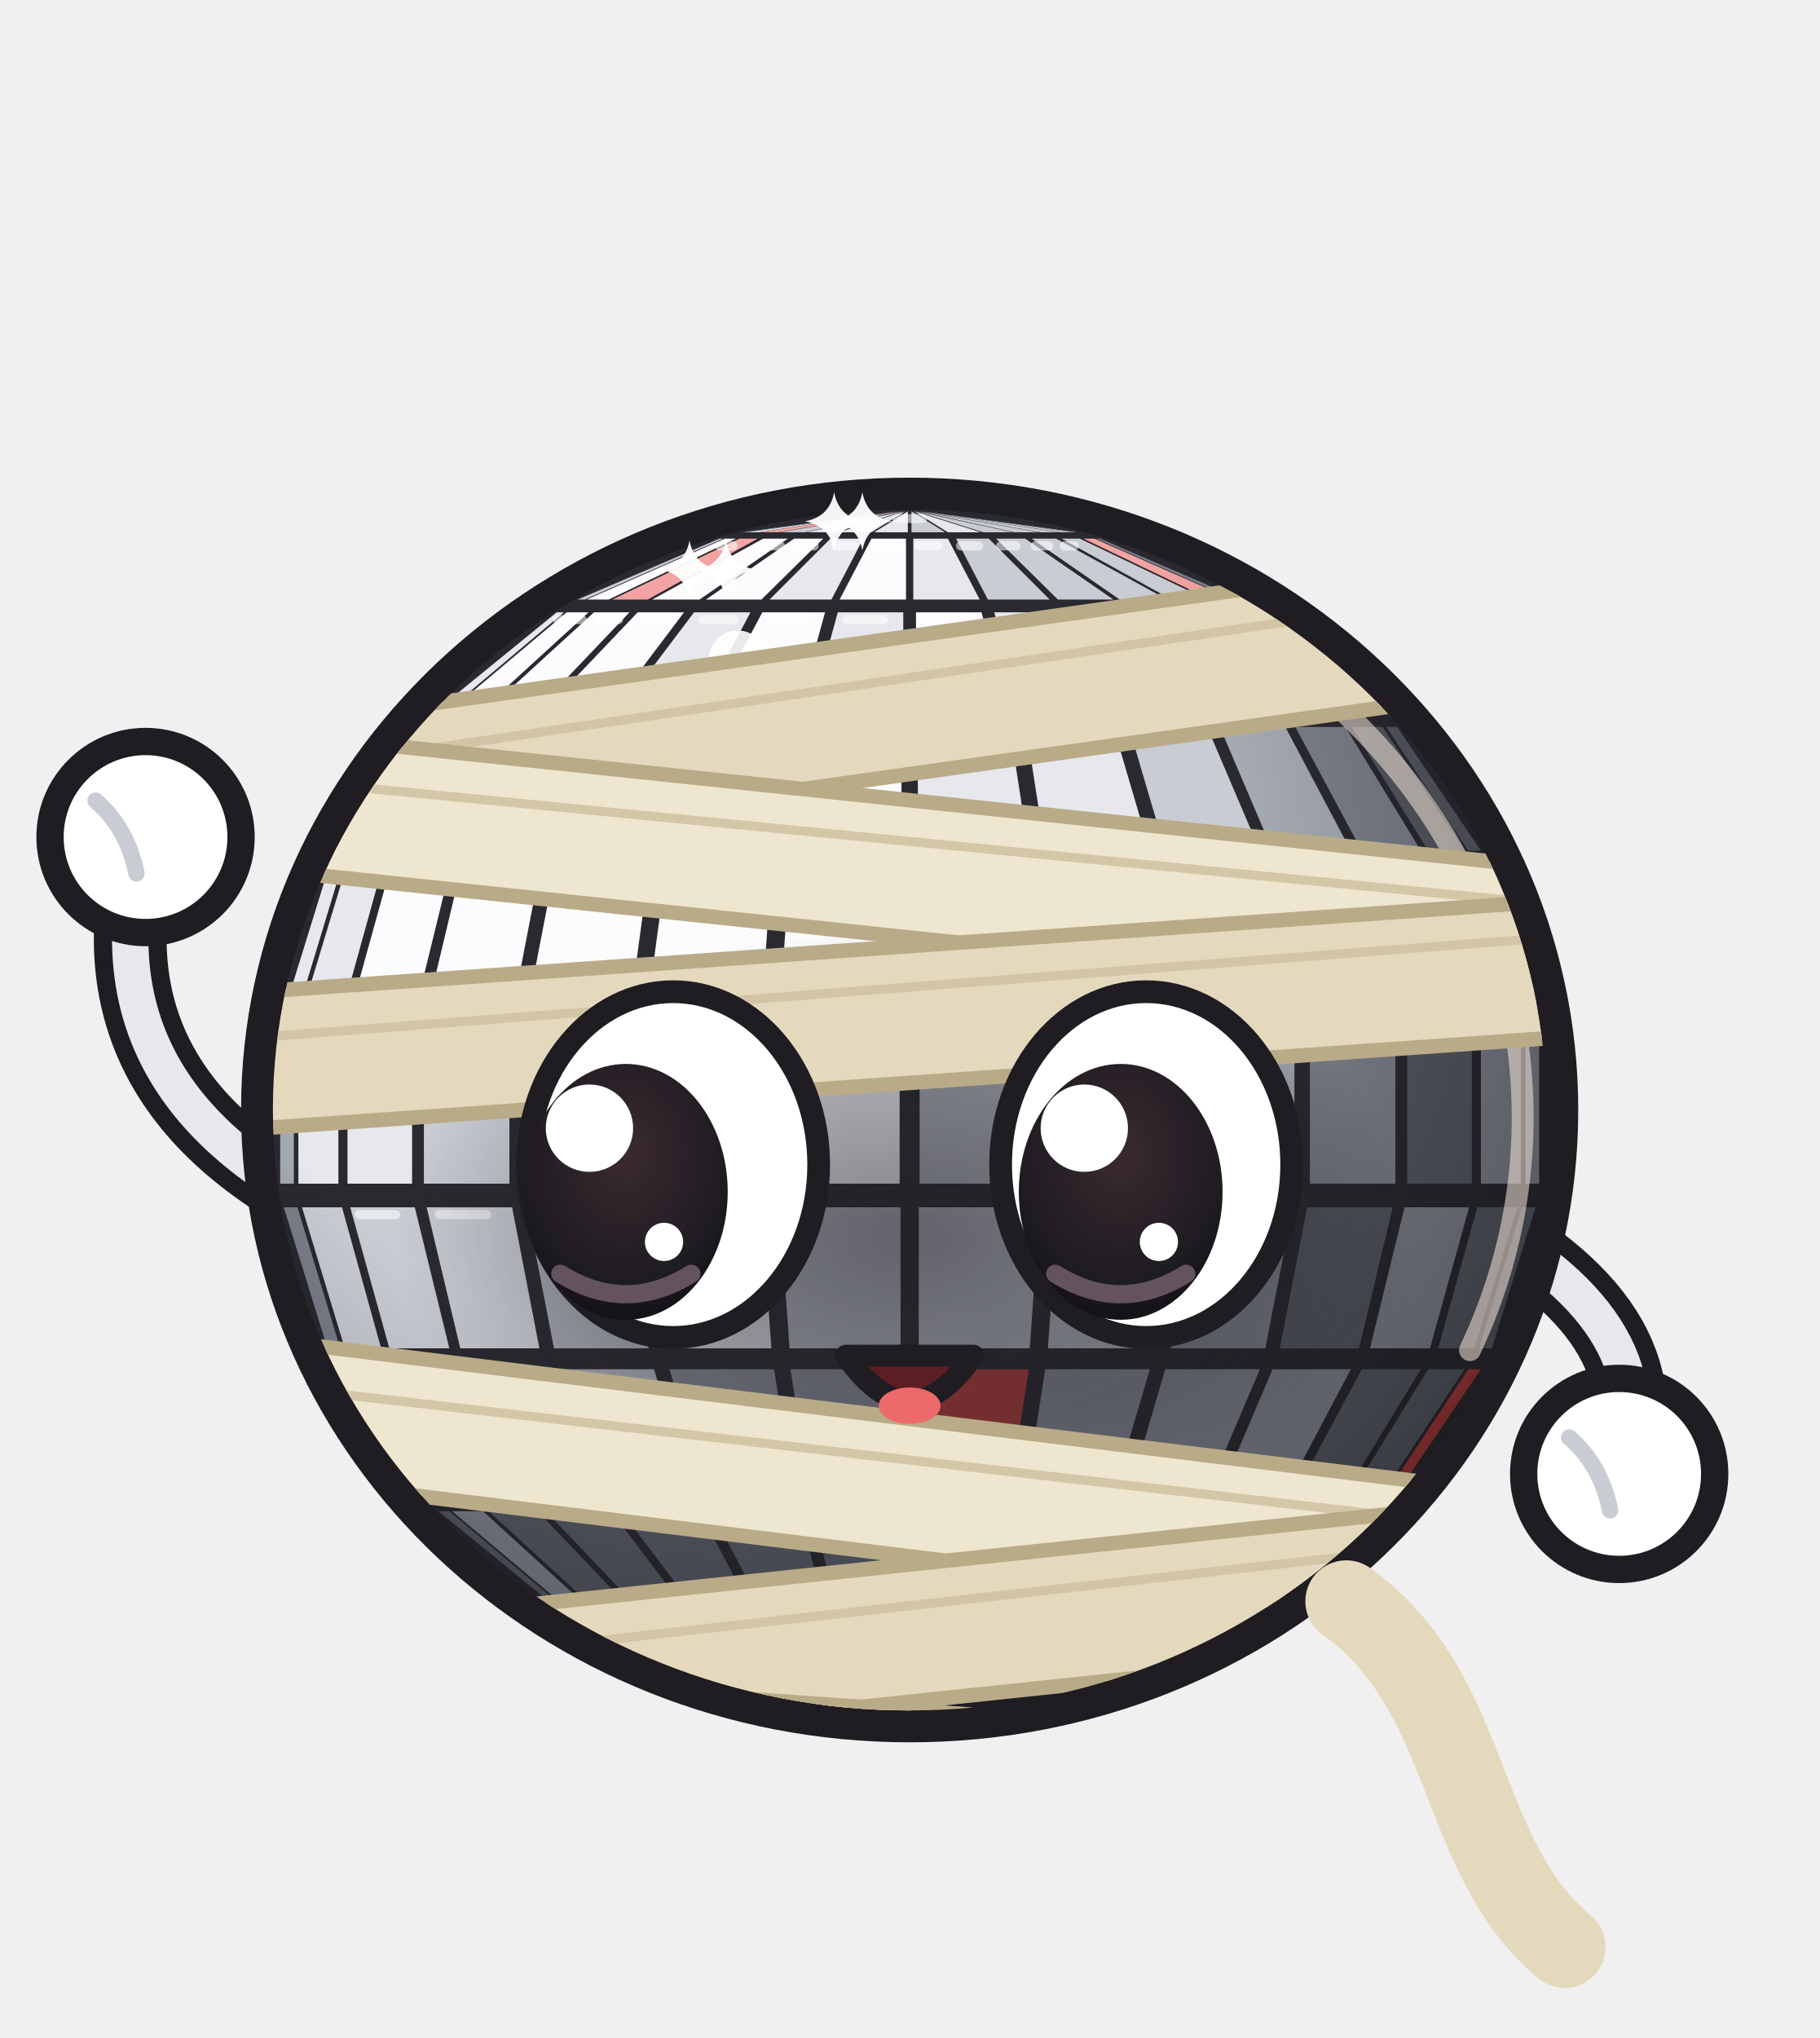
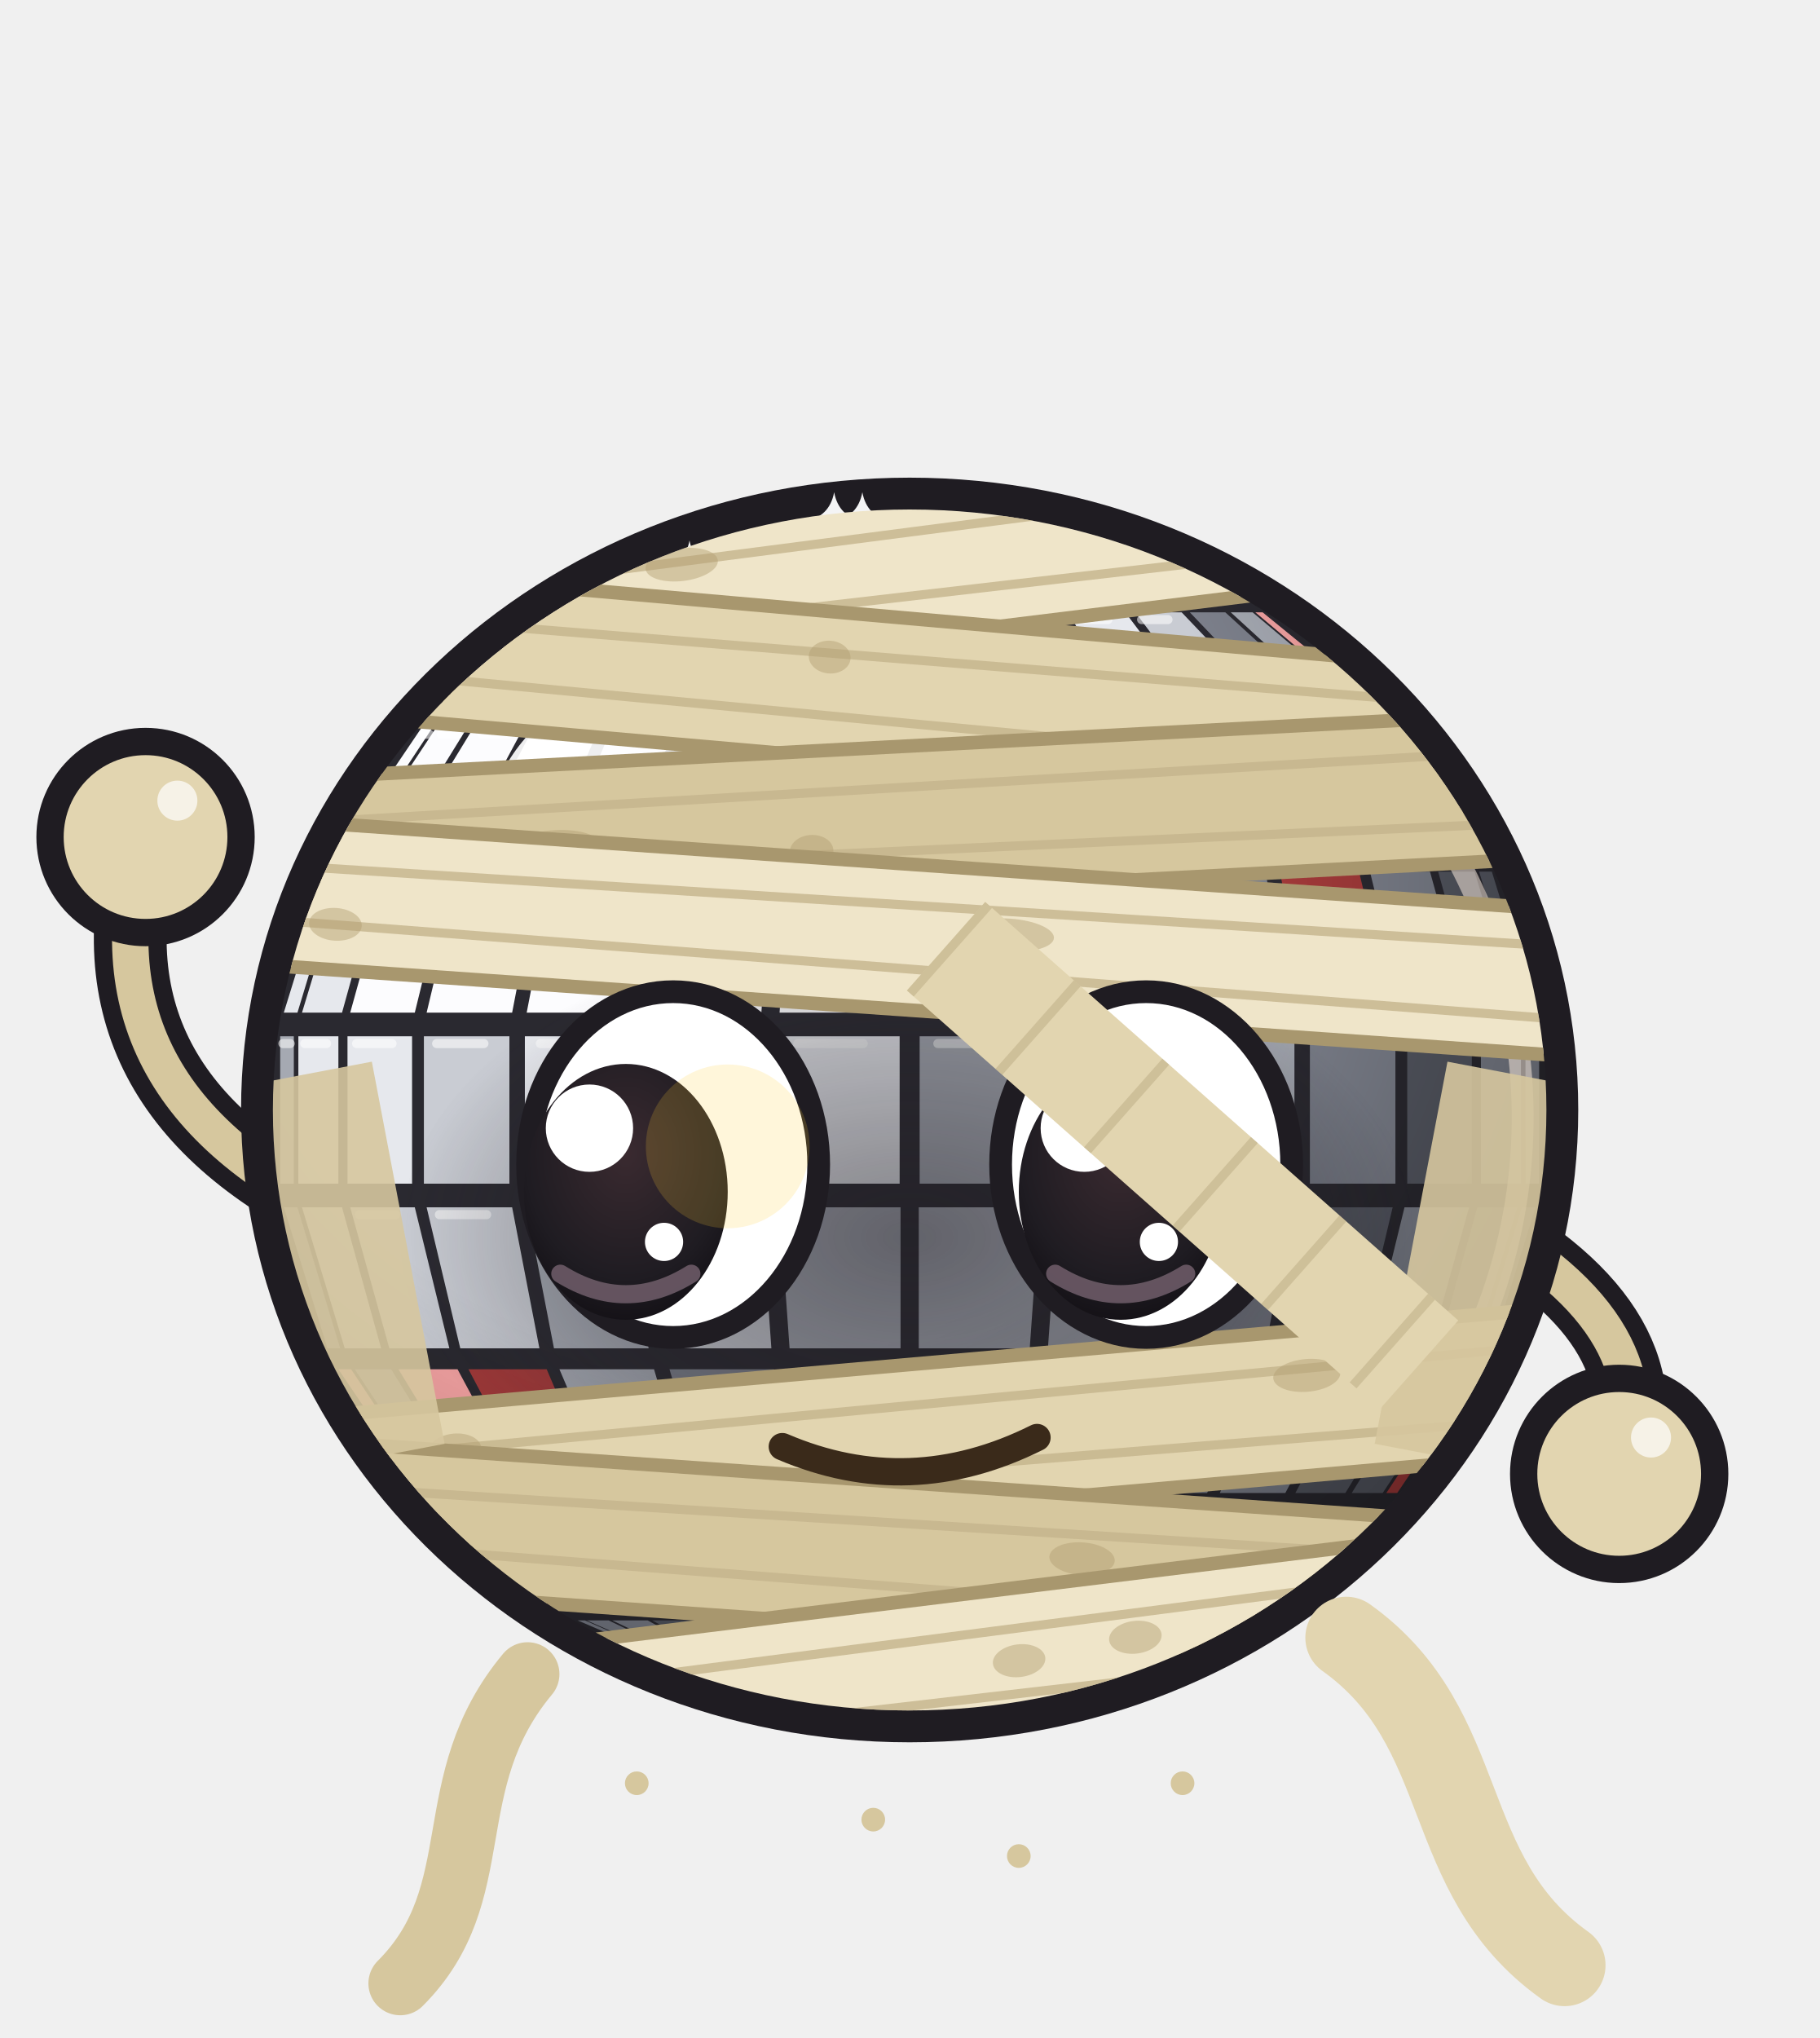
<svg xmlns="http://www.w3.org/2000/svg" viewBox="0 0 200 224" role="img" aria-label="Globinho fantasiado de múmia">
-   <style>*{transform-box:view-box}.espia{transform-origin:100px 190px;animation:ginga 1s ease-in-out infinite alternate}@keyframes ginga{from{transform:rotate(-8deg)}to{transform:rotate(3deg)}}.braco-esq{animation:tchau .34s ease-in-out infinite alternate}@keyframes tchau{from{transform:rotate(-26deg)}to{transform:rotate(30deg)}}.olhos{animation:fecha 2.2s infinite}.palpebra{animation:abre 2.2s infinite}@keyframes fecha{0%,86%,100%{opacity:1}89%,94%{opacity:0}}@keyframes abre{0%,86%,100%{opacity:0}89%,94%{opacity:1}}.solta{animation:solta 1.4s ease-in-out infinite alternate}@keyframes solta{from{transform:rotate(-6deg)}to{transform:rotate(8deg)}}@media (prefers-reduced-motion: reduce){*{animation:none!important}}</style>
+   <style>*{transform-box:view-box}.espia{transform-origin:100px 190px;animation:ginga 1s ease-in-out infinite alternate}@keyframes ginga{from{transform:rotate(-8deg)}to{transform:rotate(3deg)}}.braco-esq{animation:tchau .34s ease-in-out infinite alternate}@keyframes tchau{from{transform:rotate(-26deg)}to{transform:rotate(30deg)}}.olhos{animation:fecha 2.2s infinite}.palpebra{animation:abre 2.2s infinite}@keyframes fecha{0%,86%,100%{opacity:1}89%,94%{opacity:0}}@keyframes abre{0%,86%,100%{opacity:0}89%,94%{opacity:1}}.solta{animation:solta 1.4s ease-in-out infinite alternate}.s2{animation-delay:-.7s}@keyframes solta{from{transform:rotate(-7deg)}to{transform:rotate(9deg)}}.brilho-olho{animation:brilha 1.8s ease-in-out infinite}@keyframes brilha{0%,100%{opacity:.25}50%{opacity:.8}}.poeira circle{animation:cai 2.6s linear infinite}@keyframes cai{0%{transform:translateY(0);opacity:0}20%{opacity:.9}100%{transform:translateY(18px);opacity:0}}@media (prefers-reduced-motion: reduce){*{animation:none!important}}</style>
  <defs>
    <clipPath id="cH7">
      <ellipse cx="100" cy="122" rx="70" ry="66" />
    </clipPath>
    <radialGradient id="sH7" cx="0.36" cy="0.3" r="0.82">
      <stop offset="0.5" stop-color="#000" stop-opacity="0" />
      <stop offset="1" stop-color="#000" stop-opacity="0.4" />
    </radialGradient>
    <radialGradient id="rH7" cx="0.5" cy="0.5" r="0.5">
      <stop offset="0" stop-color="#1F1C22" stop-opacity="0.5" />
      <stop offset="0.65" stop-color="#1F1C22" stop-opacity="0.26" />
      <stop offset="1" stop-color="#1F1C22" stop-opacity="0" />
    </radialGradient>
    <radialGradient id="iH7" cx="0.5" cy="0.35" r="0.7">
      <stop offset="0" stop-color="#3A2A30" />
      <stop offset="0.7" stop-color="#1F1C22" />
      <stop offset="1" stop-color="#120F14" />
    </radialGradient>
    <linearGradient id="tH7" x1="0" y1="0" x2="1" y2="0">
      <stop offset="0" stop-color="#7C808B" />
      <stop offset="0.35" stop-color="#FCFCFE" />
      <stop offset="1" stop-color="#A5A9B2" />
    </linearGradient>
  </defs>
  <g class="espia">
    <g class="braco braco-esq" style="transform-origin:38px 134px">
      <path d="M38,134 Q8,120 16,92" fill="none" stroke="#1F1C22" stroke-width="8" stroke-linecap="round" />
-       <path d="M38,134 Q8,120 16,92" fill="none" stroke="#E6E8ED" stroke-width="4" stroke-linecap="round" />
-       <circle cx="16" cy="92" r="10.5" fill="#FFFFFF" stroke="#1F1C22" stroke-width="3" />
-       <path d="M10.5,88 Q14,91 15,96" fill="none" stroke="#C9CCD3" stroke-width="1.8" stroke-linecap="round" />
-       <circle cx="19.5" cy="88" r="2.2" fill="#fff" />
+       <path d="M38,134 Q8,120 16,92" fill="none" stroke="#d6c79e" stroke-width="4" stroke-linecap="round" />
+       <circle cx="16" cy="92" r="10.5" fill="#e2d5b0" stroke="#1F1C22" stroke-width="3" />
+       <circle cx="19.5" cy="88" r="2.2" fill="#fff" opacity=".7" />
    </g>
    <g class="braco braco-dir" style="transform-origin:162px 134px">
      <path d="M162,134 Q184,146 178,162" fill="none" stroke="#1F1C22" stroke-width="8" stroke-linecap="round" />
-       <path d="M162,134 Q184,146 178,162" fill="none" stroke="#E6E8ED" stroke-width="4" stroke-linecap="round" />
-       <circle cx="178" cy="162" r="10.5" fill="#FFFFFF" stroke="#1F1C22" stroke-width="3" />
-       <path d="M172.5,158 Q176,161 177,166" fill="none" stroke="#C9CCD3" stroke-width="1.8" stroke-linecap="round" />
-       <circle cx="181.5" cy="158" r="2.2" fill="#fff" />
+       <path d="M162,134 Q184,146 178,162" fill="none" stroke="#d6c79e" stroke-width="4" stroke-linecap="round" />
+       <circle cx="178" cy="162" r="10.5" fill="#e2d5b0" stroke="#1F1C22" stroke-width="3" />
+       <circle cx="181.5" cy="158" r="2.2" fill="#fff" opacity=".7" />
    </g>
    <g class="corpo">
      <ellipse cx="100" cy="122" rx="73.5" ry="69.5" fill="#1F1C22" />
      <g class="facetas" clip-path="url(#cH7)">
        <ellipse cx="100" cy="122" rx="70" ry="66" fill="#2A2930" />
        <path d="M98.6,56.2 L98.6,56.2 L82.1,58.5 L81.7,58.5Z" fill="#C9CCD3" />
        <path d="M98.7,56.2 L98.7,56.2 L83.4,58.5 L82.2,58.5Z" fill="#E6E8ED" />
        <path d="M98.8,56.2 L98.8,56.2 L85.6,58.5 L83.6,58.5Z" fill="#F4A3A3" />
        <path d="M99.0,56.2 L99.0,56.2 L88.5,58.5 L85.8,58.5Z" fill="#C9CCD3" />
        <path d="M99.3,56.2 L99.3,56.2 L91.9,58.5 L88.7,58.5Z" fill="#E6E8ED" />
        <path d="M99.5,56.2 L99.5,56.2 L95.8,58.5 L92.2,58.5Z" fill="#E6E8ED" />
        <path d="M99.8,56.2 L99.8,56.2 L99.8,58.5 L96.1,58.5Z" fill="#E6E8ED" />
        <path d="M100.2,56.2 L100.2,56.2 L103.9,58.5 L100.2,58.5Z" fill="#C9CCD3" />
        <path d="M100.5,56.2 L100.5,56.2 L107.8,58.5 L104.2,58.5Z" fill="#E6E8ED" />
        <path d="M100.7,56.2 L100.7,56.2 L111.3,58.5 L108.1,58.5Z" fill="#C9CCD3" />
        <path d="M101.0,56.2 L101.0,56.2 L114.2,58.5 L111.5,58.5Z" fill="#C9CCD3" />
        <path d="M101.2,56.2 L101.2,56.2 L116.4,58.5 L114.4,58.5Z" fill="#C9CCD3" />
        <path d="M101.3,56.2 L101.3,56.2 L117.8,58.5 L116.6,58.5Z" fill="#C9CCD3" />
        <path d="M101.4,56.2 L101.4,56.2 L118.3,58.5 L117.9,58.5Z" fill="#C9CCD3" />
        <path d="M79.1,59.2 L79.5,59.2 L64.3,65.9 L63.5,65.9Z" fill="#C9CCD3" />
        <path d="M79.7,59.2 L80.9,59.2 L66.9,65.9 L64.5,65.9Z" fill="#FCFCFE" />
        <path d="M81.3,59.2 L83.3,59.2 L71.2,65.9 L67.3,65.9Z" fill="#F4A3A3" />
        <path d="M83.9,59.2 L86.6,59.2 L76.9,65.9 L71.7,65.9Z" fill="#FCFCFE" />
        <path d="M87.3,59.2 L90.5,59.2 L83.7,65.9 L77.6,65.9Z" fill="#FCFCFE" />
        <path d="M91.3,59.2 L94.9,59.2 L91.4,65.9 L84.6,65.9Z" fill="#E6E8ED" />
        <path d="M95.8,59.2 L99.6,59.2 L99.6,65.9 L92.3,65.9Z" fill="#FCFCFE" />
        <path d="M100.4,59.2 L104.2,59.2 L107.7,65.9 L100.4,65.9Z" fill="#E6E8ED" />
        <path d="M105.1,59.2 L108.7,59.2 L115.4,65.9 L108.6,65.9Z" fill="#C9CCD3" />
        <path d="M109.5,59.2 L112.7,59.2 L122.4,65.9 L116.3,65.9Z" fill="#C9CCD3" />
        <path d="M113.4,59.2 L116.1,59.2 L128.3,65.9 L123.1,65.9Z" fill="#C9CCD3" />
        <path d="M116.7,59.2 L118.7,59.2 L132.7,65.9 L128.8,65.9Z" fill="#C9CCD3" />
        <path d="M119.1,59.2 L120.3,59.2 L135.5,65.9 L133.1,65.9Z" fill="#F4A3A3" />
        <path d="M120.5,59.2 L120.9,59.2 L136.5,65.9 L135.7,65.9Z" fill="#7C808B" />
        <path d="M61.2,67.3 L62.0,67.3 L49.4,77.9 L48.2,77.9Z" fill="#E6E8ED" />
        <path d="M62.3,67.3 L64.7,67.3 L53.1,77.9 L49.7,77.9Z" fill="#FCFCFE" />
        <path d="M65.3,67.3 L69.2,67.3 L59.1,77.9 L53.7,77.9Z" fill="#FCFCFE" />
        <path d="M70.1,67.3 L75.2,67.3 L67.2,77.9 L60.0,77.9Z" fill="#FCFCFE" />
        <path d="M76.3,67.3 L82.5,67.3 L76.9,77.9 L68.3,77.9Z" fill="#E6E8ED" />
        <path d="M83.8,67.3 L90.7,67.3 L87.8,77.9 L78.2,77.9Z" fill="#FCFCFE" />
        <path d="M92.1,67.3 L99.3,67.3 L99.3,77.9 L89.2,77.9Z" fill="#E6E8ED" />
        <path d="M100.7,67.3 L107.9,67.3 L110.8,77.9 L100.7,77.9Z" fill="#FCFCFE" />
        <path d="M109.3,67.3 L116.2,67.3 L121.8,77.9 L112.2,77.9Z" fill="#E6E8ED" />
        <path d="M117.5,67.3 L123.7,67.3 L131.7,77.9 L123.1,77.9Z" fill="#E6E8ED" />
        <path d="M124.8,67.3 L129.9,67.3 L140.0,77.9 L132.8,77.9Z" fill="#C9CCD3" />
        <path d="M130.8,67.3 L134.7,67.3 L146.3,77.9 L140.9,77.9Z" fill="#7C808B" />
        <path d="M135.3,67.3 L137.7,67.3 L150.3,77.9 L146.9,77.9Z" fill="#A5A9B2" />
        <path d="M138.0,67.3 L138.8,67.3 L151.8,77.9 L150.6,77.9Z" fill="#F4A3A3" />
        <path d="M46.4,79.9 L47.6,79.9 L38.6,93.5 L37.2,93.5Z" fill="#FCFCFE" />
        <path d="M48.0,79.9 L51.4,79.9 L43.0,93.5 L39.0,93.5Z" fill="#FCFCFE" />
        <path d="M52.1,79.9 L57.6,79.9 L50.3,93.5 L43.8,93.5Z" fill="#FCFCFE" />
        <path d="M58.7,79.9 L65.9,79.9 L60.1,93.5 L51.5,93.5Z" fill="#FCFCFE" />
        <path d="M67.3,79.9 L75.9,79.9 L71.9,93.5 L61.5,93.5Z" fill="#E6E8ED" />
        <path d="M77.6,79.9 L87.2,79.9 L85.1,93.5 L73.6,93.5Z" fill="#FCFCFE" />
        <path d="M89.0,79.9 L99.1,79.9 L99.1,93.5 L86.9,93.5Z" fill="#FCFCFE" />
        <path d="M100.9,79.9 L111.0,79.9 L113.1,93.5 L100.9,93.5Z" fill="#E6E8ED" />
        <path d="M112.8,79.9 L122.4,79.9 L126.4,93.5 L114.9,93.5Z" fill="#E6E8ED" />
        <path d="M124.1,79.9 L132.7,79.9 L138.5,93.5 L128.1,93.5Z" fill="#C9CCD3" />
        <path d="M134.1,79.9 L141.3,79.9 L148.5,93.5 L139.9,93.5Z" fill="#A5A9B2" />
        <path d="M142.4,79.9 L147.9,79.9 L156.2,93.5 L149.7,93.5Z" fill="#7C808B" />
        <path d="M148.6,79.9 L152.0,79.9 L161.0,93.5 L157.0,93.5Z" fill="#555862" />
        <path d="M152.4,79.9 L153.6,79.9 L162.8,93.5 L161.4,93.5Z" fill="#555862" />
        <path d="M36.0,95.8 L37.4,95.8 L32.7,111.3 L31.2,111.3Z" fill="#E6E8ED" />
        <path d="M37.9,95.8 L41.9,95.8 L37.6,111.3 L33.2,111.3Z" fill="#E6E8ED" />
        <path d="M42.8,95.8 L49.4,95.8 L45.6,111.3 L38.5,111.3Z" fill="#FCFCFE" />
        <path d="M50.6,95.8 L59.3,95.8 L56.3,111.3 L46.9,111.3Z" fill="#FCFCFE" />
        <path d="M60.9,95.8 L71.3,95.8 L69.2,111.3 L57.9,111.3Z" fill="#FCFCFE" />
        <path d="M73.2,95.8 L84.8,95.8 L83.7,111.3 L71.1,111.3Z" fill="#FCFCFE" />
        <path d="M86.8,95.8 L99.0,95.8 L99.0,111.3 L85.7,111.3Z" fill="#FCFCFE" />
        <path d="M101.0,95.8 L113.2,95.8 L114.3,111.3 L101.0,111.3Z" fill="#E6E8ED" />
        <path d="M115.2,95.8 L126.8,95.8 L128.9,111.3 L116.3,111.3Z" fill="#C9CCD3" />
        <path d="M128.7,95.8 L139.1,95.8 L142.1,111.3 L130.8,111.3Z" fill="#7C808B" />
        <path d="M140.7,95.8 L149.4,95.8 L153.1,111.3 L143.7,111.3Z" fill="#A33A3A" />
        <path d="M150.6,95.8 L157.2,95.8 L161.5,111.3 L154.4,111.3Z" fill="#7C808B" />
        <path d="M158.1,95.8 L162.1,95.8 L166.8,111.3 L162.4,111.3Z" fill="#555862" />
        <path d="M162.6,95.8 L164.0,95.8 L168.8,111.3 L167.3,111.3Z" fill="#555862" />
        <path d="M30.8,113.9 L32.3,113.9 L32.3,130.1 L30.8,130.1Z" fill="#A5A9B2" />
        <path d="M32.8,113.9 L37.2,113.9 L37.2,130.1 L32.8,130.1Z" fill="#E6E8ED" />
        <path d="M38.2,113.9 L45.3,113.9 L45.3,130.1 L38.2,130.1Z" fill="#E6E8ED" />
        <path d="M46.6,113.9 L56.0,113.9 L56.0,130.1 L46.6,130.1Z" fill="#C9CCD3" />
        <path d="M57.7,113.9 L69.0,113.9 L69.0,130.1 L57.7,130.1Z" fill="#E6E8ED" />
        <path d="M71.0,113.9 L83.6,113.9 L83.6,130.1 L71.0,130.1Z" fill="#C9CCD3" />
        <path d="M85.7,113.9 L98.9,113.9 L98.9,130.1 L85.7,130.1Z" fill="#E6E8ED" />
        <path d="M101.1,113.9 L114.3,113.9 L114.3,130.1 L101.1,130.1Z" fill="#A5A9B2" />
        <path d="M116.4,113.9 L129.0,113.9 L129.0,130.1 L116.4,130.1Z" fill="#C9CCD3" />
        <path d="M131.0,113.9 L142.3,113.9 L142.3,130.1 L131.0,130.1Z" fill="#A5A9B2" />
        <path d="M144.0,113.9 L153.4,113.9 L153.4,130.1 L144.0,130.1Z" fill="#7C808B" />
        <path d="M154.7,113.9 L161.8,113.9 L161.8,130.1 L154.7,130.1Z" fill="#555862" />
        <path d="M162.8,113.9 L167.2,113.9 L167.2,130.1 L162.8,130.1Z" fill="#7C808B" />
        <path d="M167.7,113.9 L169.2,113.9 L169.2,130.1 L167.7,130.1Z" fill="#7C808B" />
        <path d="M31.2,132.7 L32.7,132.7 L37.4,148.2 L36.0,148.2Z" fill="#7C808B" />
        <path d="M33.2,132.7 L37.6,132.7 L41.9,148.2 L37.9,148.2Z" fill="#C9CCD3" />
        <path d="M38.5,132.7 L45.6,132.7 L49.4,148.2 L42.8,148.2Z" fill="#C9CCD3" />
        <path d="M46.9,132.7 L56.3,132.7 L59.3,148.2 L50.6,148.2Z" fill="#C9CCD3" />
        <path d="M57.9,132.7 L69.2,132.7 L71.3,148.2 L60.9,148.2Z" fill="#A5A9B2" />
        <path d="M71.1,132.7 L83.7,132.7 L84.8,148.2 L73.2,148.2Z" fill="#C9CCD3" />
        <path d="M85.7,132.7 L99.0,132.7 L99.0,148.2 L86.8,148.2Z" fill="#A5A9B2" />
        <path d="M101.0,132.7 L114.3,132.7 L113.2,148.2 L101.0,148.2Z" fill="#A5A9B2" />
        <path d="M116.3,132.7 L128.9,132.7 L126.8,148.2 L115.2,148.2Z" fill="#A5A9B2" />
        <path d="M130.8,132.7 L142.1,132.7 L139.1,148.2 L128.7,148.2Z" fill="#7C808B" />
        <path d="M143.7,132.7 L153.1,132.7 L149.4,148.2 L140.7,148.2Z" fill="#555862" />
        <path d="M154.4,132.7 L161.5,132.7 L157.2,148.2 L150.6,148.2Z" fill="#7C808B" />
        <path d="M162.4,132.7 L166.8,132.7 L162.1,148.2 L158.1,148.2Z" fill="#555862" />
        <path d="M167.3,132.7 L168.8,132.7 L164.0,148.2 L162.6,148.2Z" fill="#555862" />
        <path d="M37.2,150.5 L38.6,150.5 L47.6,164.1 L46.4,164.1Z" fill="#F4A3A3" />
        <path d="M39.0,150.5 L43.0,150.5 L51.4,164.1 L48.0,164.1Z" fill="#7C808B" />
        <path d="M43.8,150.5 L50.3,150.5 L57.6,164.1 L52.1,164.1Z" fill="#F4A3A3" />
        <path d="M51.5,150.5 L60.1,150.5 L65.9,164.1 L58.7,164.1Z" fill="#A33A3A" />
        <path d="M61.5,150.5 L71.9,150.5 L75.9,164.1 L67.3,164.1Z" fill="#A5A9B2" />
        <path d="M73.6,150.5 L85.1,150.5 L87.2,164.1 L77.6,164.1Z" fill="#7C808B" />
        <path d="M86.9,150.5 L99.1,150.5 L99.1,164.1 L89.0,164.1Z" fill="#7C808B" />
        <path d="M100.9,150.5 L113.1,150.5 L111.0,164.1 L100.9,164.1Z" fill="#A33A3A" />
        <path d="M114.9,150.5 L126.4,150.5 L122.4,164.1 L112.8,164.1Z" fill="#7C808B" />
        <path d="M128.1,150.5 L138.5,150.5 L132.7,164.1 L124.1,164.1Z" fill="#7C808B" />
        <path d="M139.9,150.5 L148.5,150.5 L141.3,164.1 L134.1,164.1Z" fill="#7C808B" />
        <path d="M149.7,150.5 L156.2,150.5 L147.9,164.1 L142.4,164.1Z" fill="#555862" />
        <path d="M157.0,150.5 L161.0,150.5 L152.0,164.1 L148.6,164.1Z" fill="#555862" />
        <path d="M161.4,150.5 L162.8,150.5 L153.6,164.1 L152.4,164.1Z" fill="#A33A3A" />
        <path d="M48.2,166.1 L49.4,166.1 L62.0,176.7 L61.2,176.7Z" fill="#555862" />
        <path d="M49.7,166.1 L53.1,166.1 L64.7,176.7 L62.3,176.7Z" fill="#7C808B" />
        <path d="M53.7,166.1 L59.1,166.1 L69.2,176.7 L65.3,176.7Z" fill="#555862" />
        <path d="M60.0,166.1 L67.2,166.1 L75.2,176.7 L70.1,176.7Z" fill="#555862" />
        <path d="M68.3,166.1 L76.9,166.1 L82.5,176.7 L76.3,176.7Z" fill="#555862" />
        <path d="M78.2,166.1 L87.8,166.1 L90.7,176.7 L83.8,176.7Z" fill="#555862" />
        <path d="M89.2,166.1 L99.3,166.1 L99.3,176.7 L92.1,176.7Z" fill="#555862" />
        <path d="M100.7,166.1 L110.8,166.1 L107.9,176.7 L100.7,176.7Z" fill="#7C808B" />
        <path d="M112.2,166.1 L121.8,166.1 L116.2,176.7 L109.3,176.7Z" fill="#7C808B" />
        <path d="M123.1,166.1 L131.7,166.1 L123.7,176.7 L117.5,176.7Z" fill="#7C808B" />
        <path d="M132.8,166.1 L140.0,166.1 L129.9,176.7 L124.8,176.7Z" fill="#555862" />
        <path d="M140.9,166.1 L146.3,166.1 L134.7,176.7 L130.8,176.7Z" fill="#7C808B" />
        <path d="M146.9,166.1 L150.3,166.1 L137.7,176.7 L135.3,176.7Z" fill="#555862" />
        <path d="M150.6,166.1 L151.8,166.1 L138.8,176.7 L138.0,176.7Z" fill="#7C808B" />
        <path d="M63.5,178.1 L64.3,178.1 L79.5,184.8 L79.1,184.8Z" fill="#7C808B" />
        <path d="M64.5,178.1 L66.9,178.1 L80.9,184.8 L79.7,184.8Z" fill="#7C808B" />
        <path d="M67.3,178.1 L71.2,178.1 L83.3,184.8 L81.3,184.8Z" fill="#7C808B" />
        <path d="M71.7,178.1 L76.9,178.1 L86.6,184.8 L83.9,184.8Z" fill="#555862" />
        <path d="M77.6,178.1 L83.7,178.1 L90.5,184.8 L87.3,184.8Z" fill="#7C808B" />
        <path d="M84.6,178.1 L91.4,178.1 L94.9,184.8 L91.3,184.8Z" fill="#555862" />
        <path d="M92.3,178.1 L99.6,178.1 L99.6,184.8 L95.8,184.8Z" fill="#A33A3A" />
        <path d="M100.4,178.1 L107.7,178.1 L104.2,184.8 L100.4,184.8Z" fill="#555862" />
        <path d="M108.6,178.1 L115.4,178.1 L108.7,184.8 L105.1,184.8Z" fill="#555862" />
        <path d="M116.3,178.1 L122.4,178.1 L112.7,184.8 L109.5,184.8Z" fill="#555862" />
        <path d="M123.1,178.1 L128.3,178.1 L116.1,184.8 L113.4,184.8Z" fill="#555862" />
        <path d="M128.8,178.1 L132.7,178.1 L118.7,184.8 L116.7,184.8Z" fill="#7C808B" />
        <path d="M133.1,178.1 L135.5,178.1 L120.3,184.8 L119.1,184.8Z" fill="#555862" />
        <path d="M135.7,178.1 L136.5,178.1 L120.9,184.8 L120.5,184.8Z" fill="#555862" />
        <path d="M81.7,185.5 L82.1,185.5 L98.6,187.8 L98.6,187.8Z" fill="#7C808B" />
        <path d="M82.2,185.5 L83.4,185.5 L98.7,187.8 L98.7,187.8Z" fill="#555862" />
        <path d="M83.6,185.5 L85.6,185.5 L98.8,187.8 L98.8,187.8Z" fill="#F4A3A3" />
        <path d="M85.8,185.5 L88.5,185.5 L99.0,187.8 L99.0,187.8Z" fill="#7C808B" />
        <path d="M88.7,185.5 L91.9,185.5 L99.3,187.8 L99.3,187.8Z" fill="#7C808B" />
        <path d="M92.2,185.5 L95.8,185.5 L99.5,187.8 L99.5,187.8Z" fill="#7C808B" />
        <path d="M96.1,185.5 L99.8,185.5 L99.8,187.8 L99.8,187.8Z" fill="#7C808B" />
        <path d="M100.2,185.5 L103.9,185.5 L100.2,187.8 L100.2,187.8Z" fill="#7C808B" />
        <path d="M104.2,185.5 L107.8,185.5 L100.5,187.8 L100.5,187.8Z" fill="#7C808B" />
        <path d="M108.1,185.5 L111.3,185.5 L100.7,187.8 L100.7,187.8Z" fill="#A33A3A" />
        <path d="M111.5,185.5 L114.2,185.5 L101.0,187.8 L101.0,187.8Z" fill="#7C808B" />
        <path d="M114.4,185.5 L116.4,185.5 L101.2,187.8 L101.2,187.8Z" fill="#555862" />
        <path d="M116.6,185.5 L117.8,185.5 L101.3,187.8 L101.3,187.8Z" fill="#A33A3A" />
        <path d="M117.9,185.5 L118.3,185.5 L101.4,187.8 L101.4,187.8Z" fill="#555862" />
        <path d="M98.6,57.0 L98.6,57.0 M98.7,57.0 L98.7,57.0 M99.0,57.0 L99.0,57.0 M99.3,57.0 L99.3,57.0 M99.5,57.0 L99.5,57.0 M99.8,57.0 L99.8,57.0 M100.2,57.0 L100.2,57.0 M100.5,57.0 L100.5,57.0 M100.7,57.0 L100.7,57.0 M101.0,57.0 L101.0,57.0 M101.2,57.0 L101.2,57.0 M101.3,57.0 L101.3,57.0 M101.4,57.0 L101.4,57.0 M79.1,60.0 L79.4,60.0 M79.9,60.0 L80.6,60.0 M84.3,60.0 L85.8,60.0 M87.8,60.0 L89.5,60.0 M91.9,60.0 L93.8,60.0 M96.3,60.0 L98.4,60.0 M101.0,60.0 L103.1,60.0 M105.6,60.0 L107.6,60.0 M110.0,60.0 L111.7,60.0 M113.8,60.0 L115.3,60.0 M117.0,60.0 L118.1,60.0 M61.3,68.1 L61.8,68.1 M62.7,68.1 L64.0,68.1 M65.9,68.1 L68.0,68.1 M70.9,68.1 L73.7,68.1 M77.3,68.1 L80.7,68.1 M84.8,68.1 L88.6,68.1 M93.1,68.1 L97.1,68.1 M101.8,68.1 L105.8,68.1 M110.4,68.1 L114.1,68.1 M118.4,68.1 L121.8,68.1 M125.5,68.1 L128.4,68.1 M46.6,80.7 L47.2,80.7 M48.5,80.7 L50.3,80.7 M53.0,80.7 L55.9,80.7 M59.8,80.7 L63.7,80.7 M68.6,80.7 L73.4,80.7 M79.0,80.7 L84.3,80.7 M90.5,80.7 L96.1,80.7 M102.4,80.7 L108.0,80.7 M114.2,80.7 L119.5,80.7 M125.3,80.7 L130.1,80.7 M36.3,96.6 L37.0,96.6 M38.5,96.6 L40.7,96.6 M43.8,96.6 L47.4,96.6 M51.9,96.6 L56.7,96.6 M62.5,96.6 L68.2,96.6 M74.9,96.6 L81.3,96.6 M88.6,96.6 L95.3,96.6 M102.9,96.6 L109.6,96.6 M117.0,96.6 L123.3,96.6 M31.1,114.7 L31.9,114.7 M33.5,114.7 L35.9,114.7 M39.2,114.7 L43.1,114.7 M48.0,114.7 L53.2,114.7 M59.4,114.7 L65.6,114.7 M72.9,114.7 L79.8,114.7 M87.7,114.7 L94.9,114.7 M103.1,114.7 L110.4,114.7 M39.5,133.5 L43.5,133.5 M48.3,133.5 L53.5,133.5 M59.6,133.5 L65.8,133.5 M73.0,133.5 L79.9,133.5" fill="none" stroke="#fff" stroke-width="1" stroke-linecap="round" opacity="0.55" />
      </g>
      <ellipse cx="100" cy="122" rx="70" ry="66" fill="url(#sH7)" />
      <path d="M143.4,74.48 A67,63 0 0 1 161.6,148.4" fill="none" stroke="#F6E7DA" stroke-width="2.4" stroke-linecap="round" opacity="0.55" />
      <ellipse class="reflexo" cx="65.0" cy="82.4" rx="12.6" ry="5.94" fill="#fff" opacity="0.92" transform="rotate(-38 65.0 82.4)" />
      <circle cx="81.1" cy="72.5" r="3.2" fill="#fff" opacity="0.9" />
      <g class="cintilas">
        <path class="cintila" d="M91.7,54.1 Q92.2,56.8 94.9,57.3 Q92.2,57.8 91.7,60.5 Q91.2,57.8 88.5,57.3 Q91.2,56.8 91.7,54.1Z" fill="#FFFFFF" opacity="0.95" />
        <path class="cintila" d="M94.8,54.1 Q95.3,56.8 98.0,57.3 Q95.3,57.8 94.8,60.5 Q94.3,57.8 91.6,57.3 Q94.3,56.8 94.8,54.1Z" fill="#FFFFFF" opacity="0.95" />
        <path class="cintila" d="M75.8,59.4 Q76.3,62.1 79.0,62.6 Q76.3,63.1 75.8,65.8 Q75.3,63.1 72.6,62.6 Q75.3,62.1 75.8,59.4Z" fill="#FFFFFF" opacity="0.95" />
        <path class="cintila" d="M79.8,59.4 Q80.3,62.1 83.0,62.6 Q80.3,63.1 79.8,65.8 Q79.3,63.1 76.6,62.6 Q79.3,62.1 79.8,59.4Z" fill="#FFFFFF" opacity="0.95" />
      </g>
    </g>
    <ellipse cx="100" cy="136" rx="56.0" ry="34.32" fill="url(#rH7)" />
    <g clip-path="url(#cH7)">
-       <rect x="20" y="70" width="160" height="15" rx="3" transform="rotate(-8 100 77)" fill="#e4d9bd" stroke="#b9ab88" stroke-width="1.6" />
-       <path d="M30,75 L170,74" transform="rotate(-8 100 77)" stroke="#cdbf9d" stroke-width="1" opacity=".8" />
-       <rect x="20" y="88" width="160" height="15" rx="3" transform="rotate(6 100 95)" fill="#efe6cf" stroke="#b9ab88" stroke-width="1.6" />
-       <path d="M30,93 L170,92" transform="rotate(6 100 95)" stroke="#cdbf9d" stroke-width="1" opacity=".8" />
-       <rect x="20" y="104" width="160" height="15" rx="3" transform="rotate(-4 100 111)" fill="#e4d9bd" stroke="#b9ab88" stroke-width="1.6" />
-       <path d="M30,109 L170,108" transform="rotate(-4 100 111)" stroke="#cdbf9d" stroke-width="1" opacity=".8" />
-       <rect x="20" y="156" width="160" height="15" rx="3" transform="rotate(7 100 163)" fill="#efe6cf" stroke="#b9ab88" stroke-width="1.6" />
-       <path d="M30,161 L170,160" transform="rotate(7 100 163)" stroke="#cdbf9d" stroke-width="1" opacity=".8" />
-       <rect x="20" y="172" width="160" height="15" rx="3" transform="rotate(-6 100 179)" fill="#e4d9bd" stroke="#b9ab88" stroke-width="1.6" />
-       <path d="M30,177 L170,176" transform="rotate(-6 100 179)" stroke="#cdbf9d" stroke-width="1" opacity=".8" />
-       <rect x="20" y="188" width="160" height="15" rx="3" transform="rotate(4 100 195)" fill="#efe6cf" stroke="#b9ab88" stroke-width="1.6" />
-       <path d="M30,193 L170,192" transform="rotate(4 100 195)" stroke="#cdbf9d" stroke-width="1" opacity=".8" />
+       <g transform="rotate(-7 100 61)">
+         <rect x="16" y="54" width="168" height="16" rx="3" fill="#efe5c9" stroke="#a8976e" stroke-width="1.5" />
+         <path d="M24,59 L176,58 M30,65 L170,66" stroke="#c4b48c" stroke-width="1" opacity=".8" />
+         <ellipse cx="75" cy="59" rx="4.0" ry="1.8" fill="#b29e72" opacity=".45" />
+         <ellipse cx="40" cy="62" rx="3.1" ry="1.8" fill="#b29e72" opacity=".45" />
+       </g>
+       <g transform="rotate(5 100 75)">
+         <rect x="16" y="68" width="168" height="16" rx="3" fill="#e2d5b0" stroke="#a8976e" stroke-width="1.5" />
+         <path d="M24,73 L176,72 M30,79 L170,80" stroke="#c4b48c" stroke-width="1" opacity=".8" />
+         <ellipse cx="38" cy="76" rx="2.1" ry="1.8" fill="#b29e72" opacity=".45" />
+         <ellipse cx="91" cy="73" rx="2.3" ry="1.8" fill="#b29e72" opacity=".45" />
+       </g>
+       <g transform="rotate(-3 100 89)">
+         <rect x="16" y="82" width="168" height="16" rx="3" fill="#d6c79e" stroke="#a8976e" stroke-width="1.5" />
+         <path d="M24,87 L176,86 M30,93 L170,94" stroke="#c4b48c" stroke-width="1" opacity=".8" />
+         <ellipse cx="89" cy="93" rx="2.4" ry="1.8" fill="#b29e72" opacity=".45" />
+         <ellipse cx="61" cy="91" rx="4.8" ry="1.8" fill="#b29e72" opacity=".45" />
+       </g>
+       <g transform="rotate(4 100 102)">
+         <rect x="16" y="95" width="168" height="16" rx="3" fill="#efe5c9" stroke="#a8976e" stroke-width="1.5" />
+         <path d="M24,100 L176,99 M30,106 L170,107" stroke="#c4b48c" stroke-width="1" opacity=".8" />
+         <ellipse cx="111" cy="102" rx="4.9" ry="1.8" fill="#b29e72" opacity=".45" />
+         <ellipse cx="37" cy="106" rx="2.9" ry="1.8" fill="#b29e72" opacity=".45" />
+       </g>
+       <g transform="rotate(-5 100 157)">
+         <rect x="16" y="150" width="168" height="16" rx="3" fill="#e2d5b0" stroke="#a8976e" stroke-width="1.5" />
+         <path d="M24,155 L176,154 M30,161 L170,162" stroke="#c4b48c" stroke-width="1" opacity=".8" />
+         <ellipse cx="50" cy="155" rx="2.9" ry="1.8" fill="#b29e72" opacity=".45" />
+         <ellipse cx="144" cy="155" rx="3.7" ry="1.8" fill="#b29e72" opacity=".45" />
+       </g>
+       <g transform="rotate(4 100 170)">
+         <rect x="16" y="163" width="168" height="16" rx="3" fill="#d6c79e" stroke="#a8976e" stroke-width="1.5" />
+         <path d="M24,168 L176,167 M30,174 L170,175" stroke="#c4b48c" stroke-width="1" opacity=".8" />
+         <ellipse cx="119" cy="170" rx="3.6" ry="1.8" fill="#b29e72" opacity=".45" />
+         <ellipse cx="39" cy="167" rx="2.6" ry="1.8" fill="#b29e72" opacity=".45" />
+       </g>
+       <g transform="rotate(-7 100 183)">
+         <rect x="16" y="176" width="168" height="16" rx="3" fill="#efe5c9" stroke="#a8976e" stroke-width="1.5" />
+         <path d="M24,181 L176,180 M30,187 L170,188" stroke="#c4b48c" stroke-width="1" opacity=".8" />
+         <ellipse cx="125" cy="183" rx="2.9" ry="1.8" fill="#b29e72" opacity=".45" />
+         <ellipse cx="112" cy="184" rx="2.9" ry="1.8" fill="#b29e72" opacity=".45" />
+       </g>
+       <g transform="rotate(5 100 197)">
+         <rect x="16" y="190" width="168" height="16" rx="3" fill="#e2d5b0" stroke="#a8976e" stroke-width="1.5" />
+         <path d="M24,195 L176,194 M30,201 L170,202" stroke="#c4b48c" stroke-width="1" opacity=".8" />
+         <ellipse cx="141" cy="200" rx="2.7" ry="1.8" fill="#b29e72" opacity=".45" />
+         <ellipse cx="110" cy="198" rx="4.6" ry="1.8" fill="#b29e72" opacity=".45" />
+       </g>
+     </g>
+     <g clip-path="url(#cH7)">
+       <path d="M34,118 L42,160" stroke="#d6c79e" stroke-width="14" opacity=".9" />
+       <path d="M166,118 L158,160" stroke="#d6c79e" stroke-width="14" opacity=".9" />
    </g>
    <g class="olhos olhos-normal">
      <ellipse cx="74" cy="128" rx="16" ry="19" fill="#FFFFFF" stroke="#1F1C22" stroke-width="2.5" />
      <g class="pupila">
        <ellipse cx="68.8" cy="131" rx="11.2" ry="14.06" fill="url(#iH7)" />
        <path d="M61.6,140 Q68.8,144.5 76.0,140" fill="none" stroke="#6B5A66" stroke-width="2" stroke-linecap="round" opacity="0.9" />
        <circle cx="64.8" cy="124" r="4.8" fill="#fff" />
        <circle cx="73.0" cy="136.5" r="2.1" fill="#fff" />
      </g>
      <ellipse cx="126" cy="128" rx="16" ry="19" fill="#FFFFFF" stroke="#1F1C22" stroke-width="2.5" />
      <g class="pupila">
        <ellipse cx="123.2" cy="131" rx="11.2" ry="14.06" fill="url(#iH7)" />
        <path d="M116.0,140 Q123.2,144.5 130.4,140" fill="none" stroke="#6B5A66" stroke-width="2" stroke-linecap="round" opacity="0.9" />
        <circle cx="119.2" cy="124" r="4.8" fill="#fff" />
        <circle cx="127.4" cy="136.5" r="2.1" fill="#fff" />
      </g>
    </g>
    <g class="palpebra" opacity="0">
      <path d="M57,128 Q74,141 91,128" fill="none" stroke="#1F1C22" stroke-width="4.5" stroke-linecap="round" />
      <path d="M109,128 Q126,141 143,128" fill="none" stroke="#1F1C22" stroke-width="4.5" stroke-linecap="round" />
    </g>
-     <g class="boca">
-       <path d="M93,149 Q100,159 107,149 Z" fill="#5A1E24" stroke="#1F1C22" stroke-width="2.4" stroke-linejoin="round" />
-       <ellipse cx="100" cy="154.5" rx="3.4" ry="2" fill="#EC6A6A" />
-     </g>
-     <path class="solta" d="M148,176 C162,186 160,204 172,214" stroke="#e4d9bd" stroke-width="9" fill="none" stroke-linecap="round" style="transform-origin:148px 176px" />
+     <path d="M86,159 Q100,165 114,158" stroke="#3a2a1a" stroke-width="3" fill="none" stroke-linecap="round" />
+     <g clip-path="url(#cH7)">
+       <path d="M104,104 L156,150" stroke="#e2d5b0" stroke-width="13" stroke-linecap="butt" />
+       <path d="M104,104 L156,150" stroke="#a8976e" stroke-width="13" fill="none" opacity=".35" stroke-dasharray="1 12" />
+     </g>
+     <circle class="brilho-olho" cx="80" cy="126" r="9" fill="#ffcc33" opacity=".18" />
+     <path class="solta" d="M148,180 C162,190 158,206 172,216" stroke="#e2d5b0" stroke-width="9" fill="none" stroke-linecap="round" style="transform-origin:148px 180px" />
+     <path class="solta s2" d="M58,184 C48,196 54,208 44,218" stroke="#d6c79e" stroke-width="7" fill="none" stroke-linecap="round" style="transform-origin:58px 184px" />
+     <g class="poeira">
+       <circle cx="70" cy="196" r="1.3" fill="#d6c79e" style="animation-delay:0s" />
+       <circle cx="96" cy="200" r="1.3" fill="#d6c79e" style="animation-delay:0.8s" />
+       <circle cx="130" cy="196" r="1.3" fill="#d6c79e" style="animation-delay:1.5s" />
+       <circle cx="112" cy="204" r="1.3" fill="#d6c79e" style="animation-delay:2.1s" />
+     </g>
  </g>
</svg>
